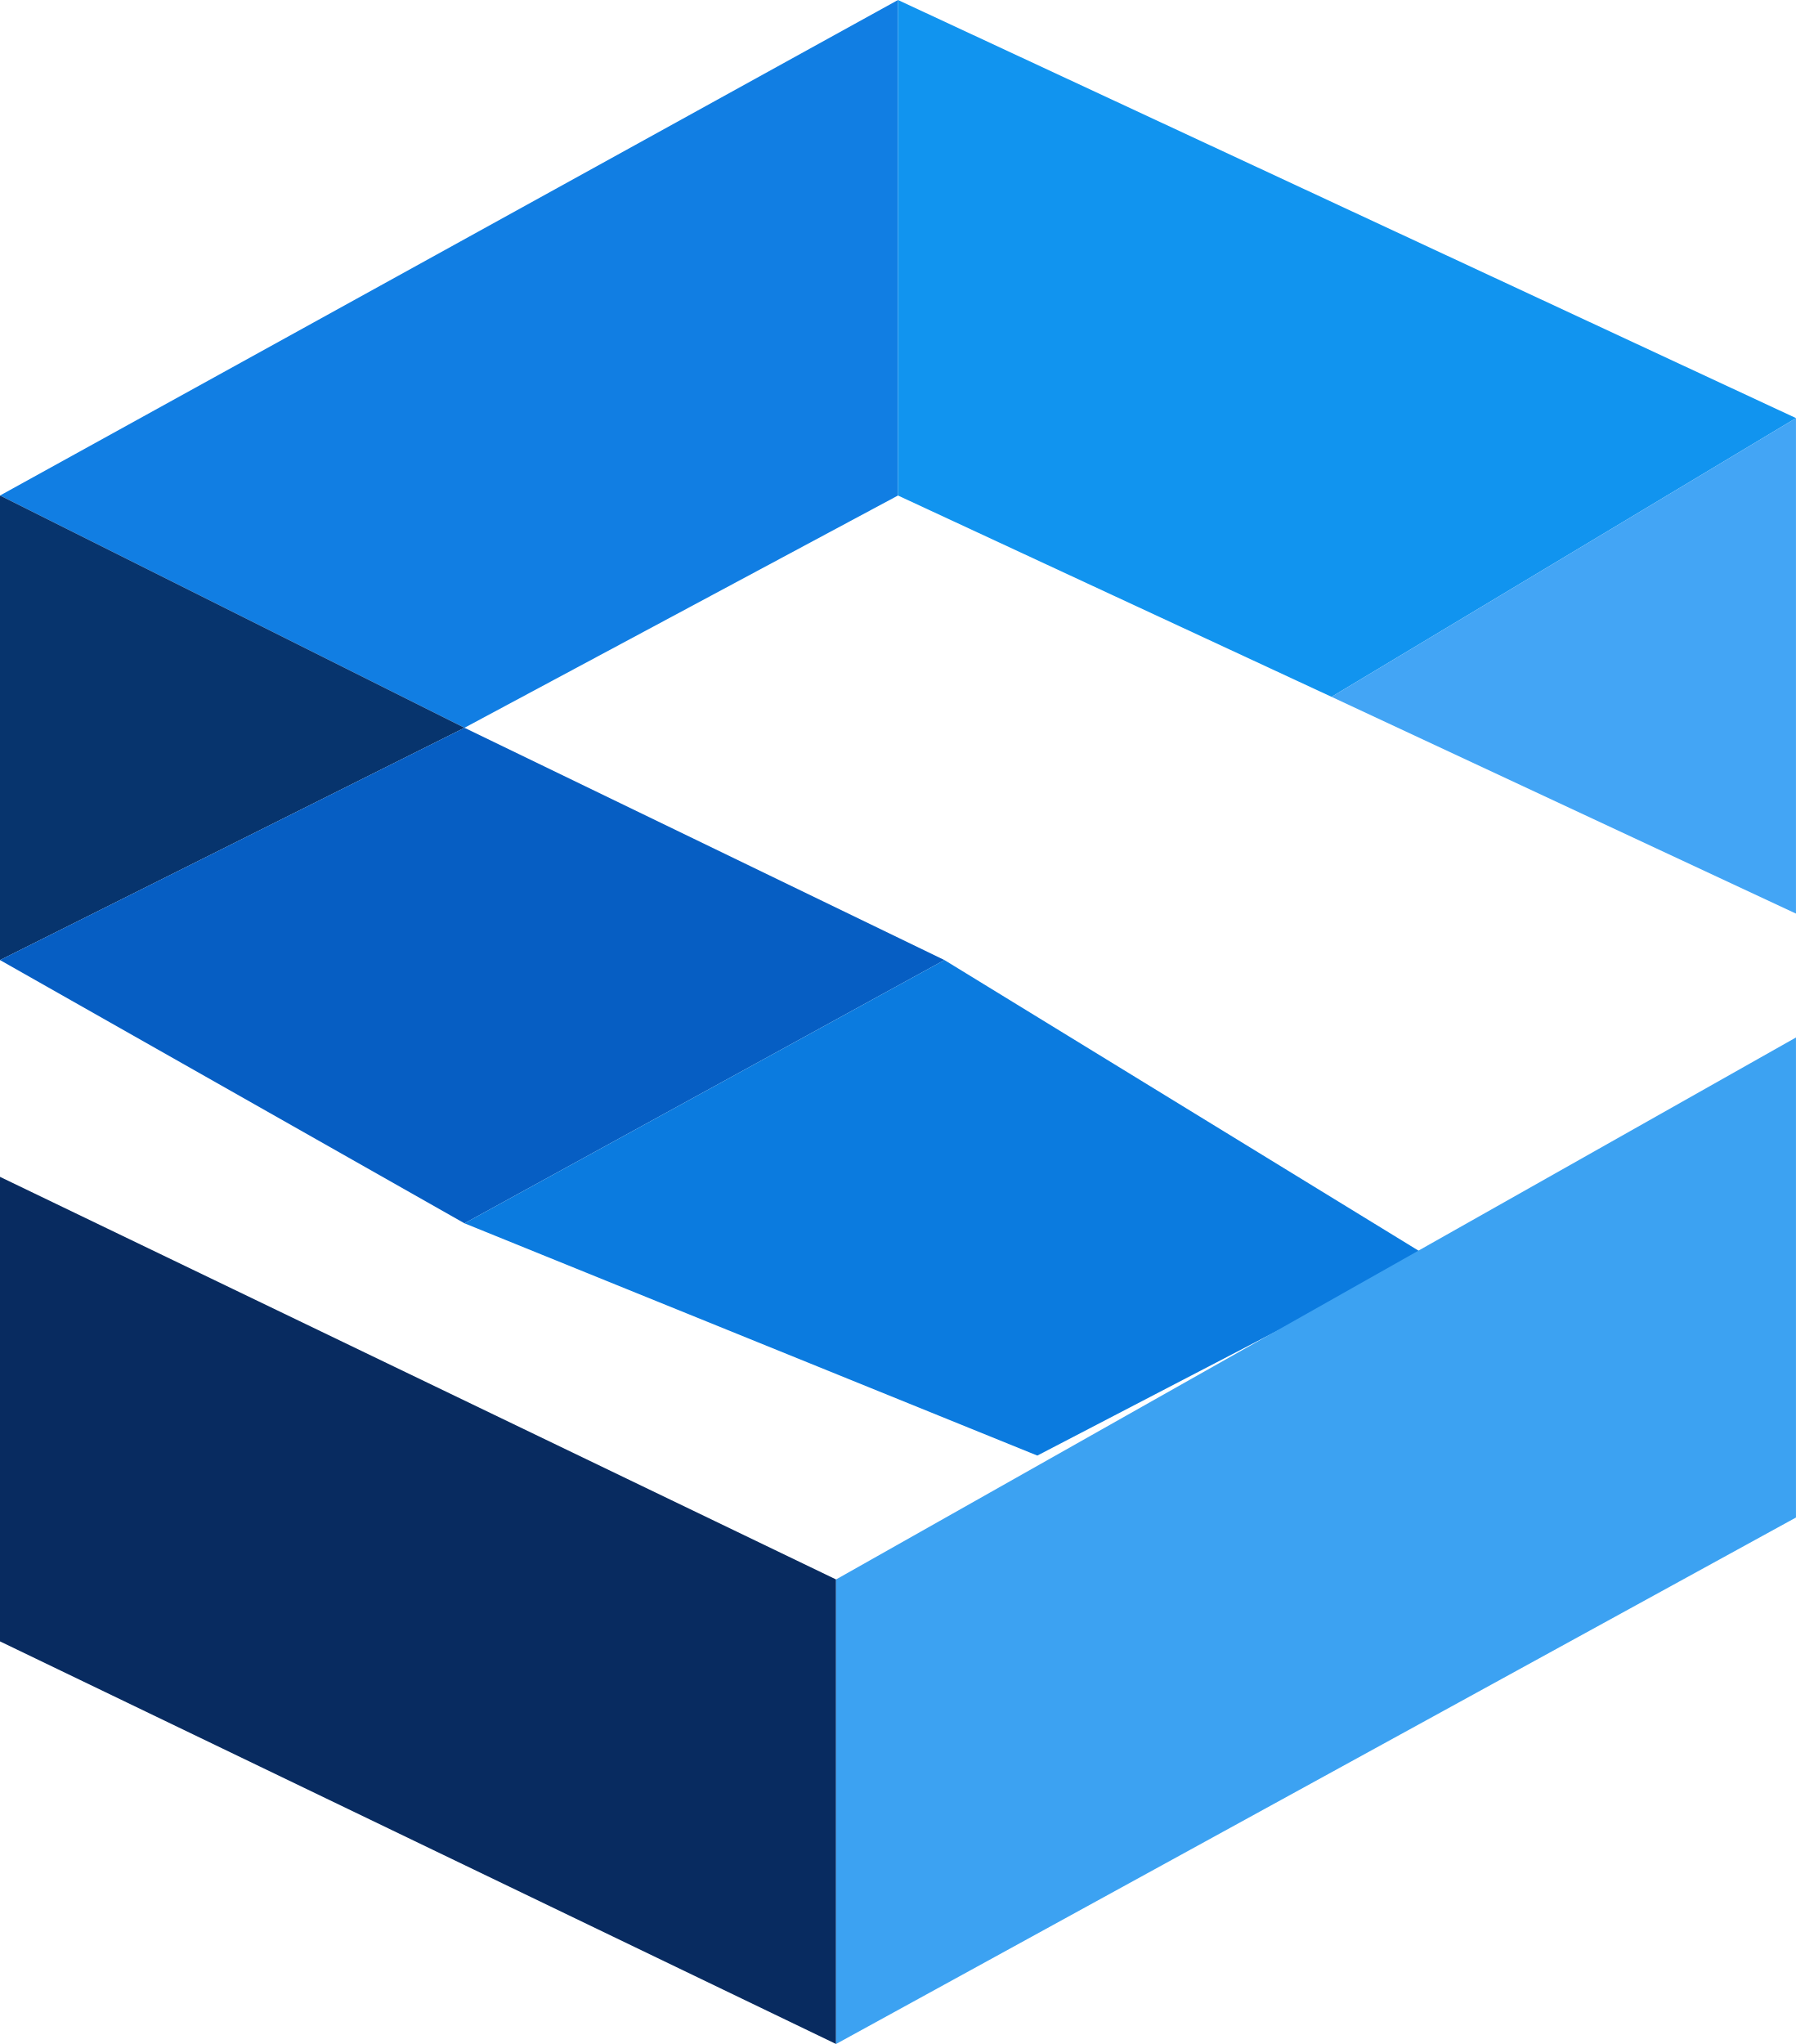
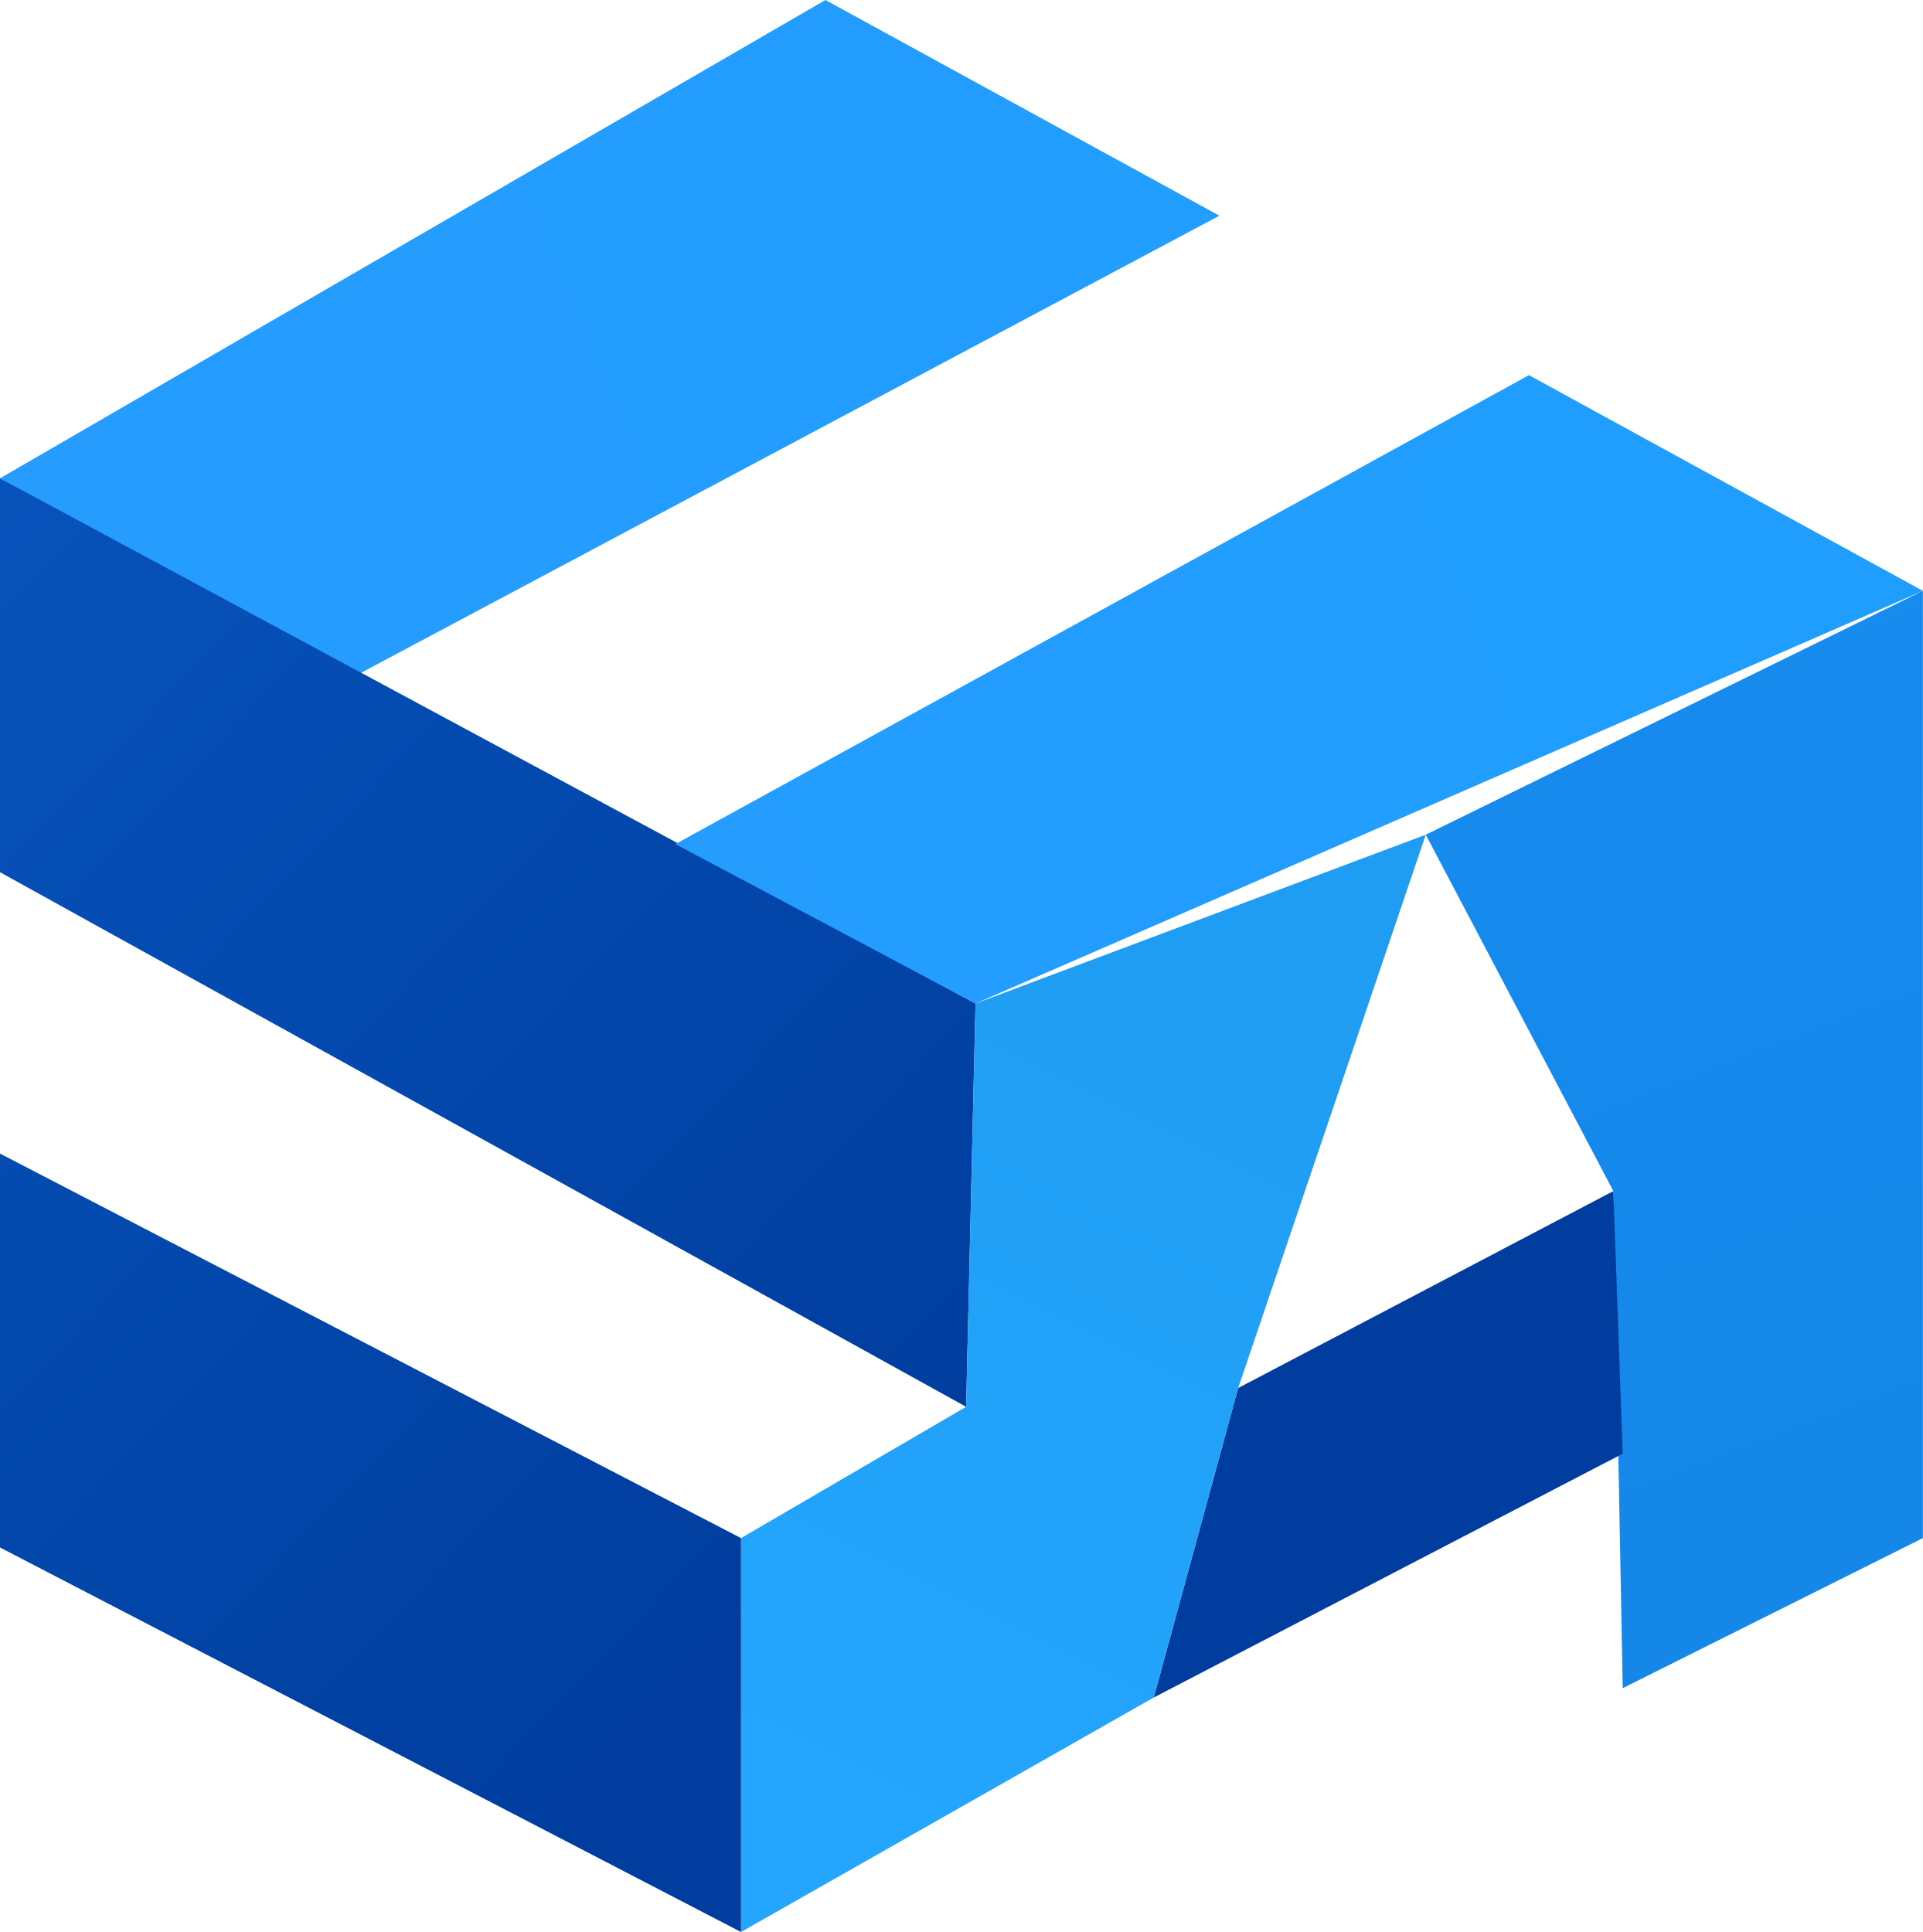
- <svg xmlns="http://www.w3.org/2000/svg" viewBox="0 0 116 132" role="img" aria-label="SIANALY">
-   <path fill="#117ee3" d="M0 32 58 0v32L30 47Z" />
-   <path fill="#1194ef" d="M58 0 116 27 86 45 58 32Z" />
-   <path fill="#43a5f5" d="M116 27v32L86 45Z" />
-   <path fill="#07346d" d="M0 32v30l30-15Z" />
-   <path fill="#065ec3" d="m0 62 30-15 31 15-31 17Z" />
-   <path fill="#0b7bdf" d="m30 79 31-17 31 19-25 13Z" />
-   <path fill="#082b60" d="m0 76 54 26v30L0 106Z" />
-   <path fill="#3ca2f2" d="m54 102 62-35v31l-62 34Z" />
+ <svg xmlns="http://www.w3.org/2000/svg" viewBox="37 14 205 206" role="img" aria-label="SIANALY">
+   <defs>
+     <linearGradient id="top" x1="45" y1="84" x2="184" y2="26" gradientUnits="userSpaceOnUse">
+       <stop stop-color="#269cff" />
+       <stop offset="1" stop-color="#209eff" />
+     </linearGradient>
+     <linearGradient id="front" x1="37" y1="65" x2="141" y2="164" gradientUnits="userSpaceOnUse">
+       <stop stop-color="#0753bb" />
+       <stop offset="1" stop-color="#003d9e" />
+     </linearGradient>
+     <linearGradient id="side" x1="194" y1="87" x2="235" y2="194" gradientUnits="userSpaceOnUse">
+       <stop stop-color="#168cee" />
+       <stop offset="1" stop-color="#1486e8" />
+     </linearGradient>
+     <linearGradient id="ribbon" x1="123" y1="211" x2="169" y2="119" gradientUnits="userSpaceOnUse">
+       <stop stop-color="#24a6ff" />
+       <stop offset="1" stop-color="#1f9df2" />
+     </linearGradient>
+   </defs>
+   <path fill="url(#top)" d="M37 65 125 14 167 37 75 86Z" />
+   <path fill="url(#front)" d="M37 65 141 121 140 164 37 107Z" />
+   <path fill="url(#top)" d="M109 104 200 54 242 77 141 121Z" />
+   <path fill="url(#side)" d="M189 103 242 77 242 178 210 194 209 141Z" />
+   <path fill="url(#front)" d="M169 162 209 141 210 169 160 195Z" />
+   <path fill="url(#ribbon)" d="M141 121 189 103 169 162 160 195 116 220 116 178 140 164Z" />
+   <path fill="url(#front)" d="M37 137 116 178 116 220 37 179Z" />
</svg>
